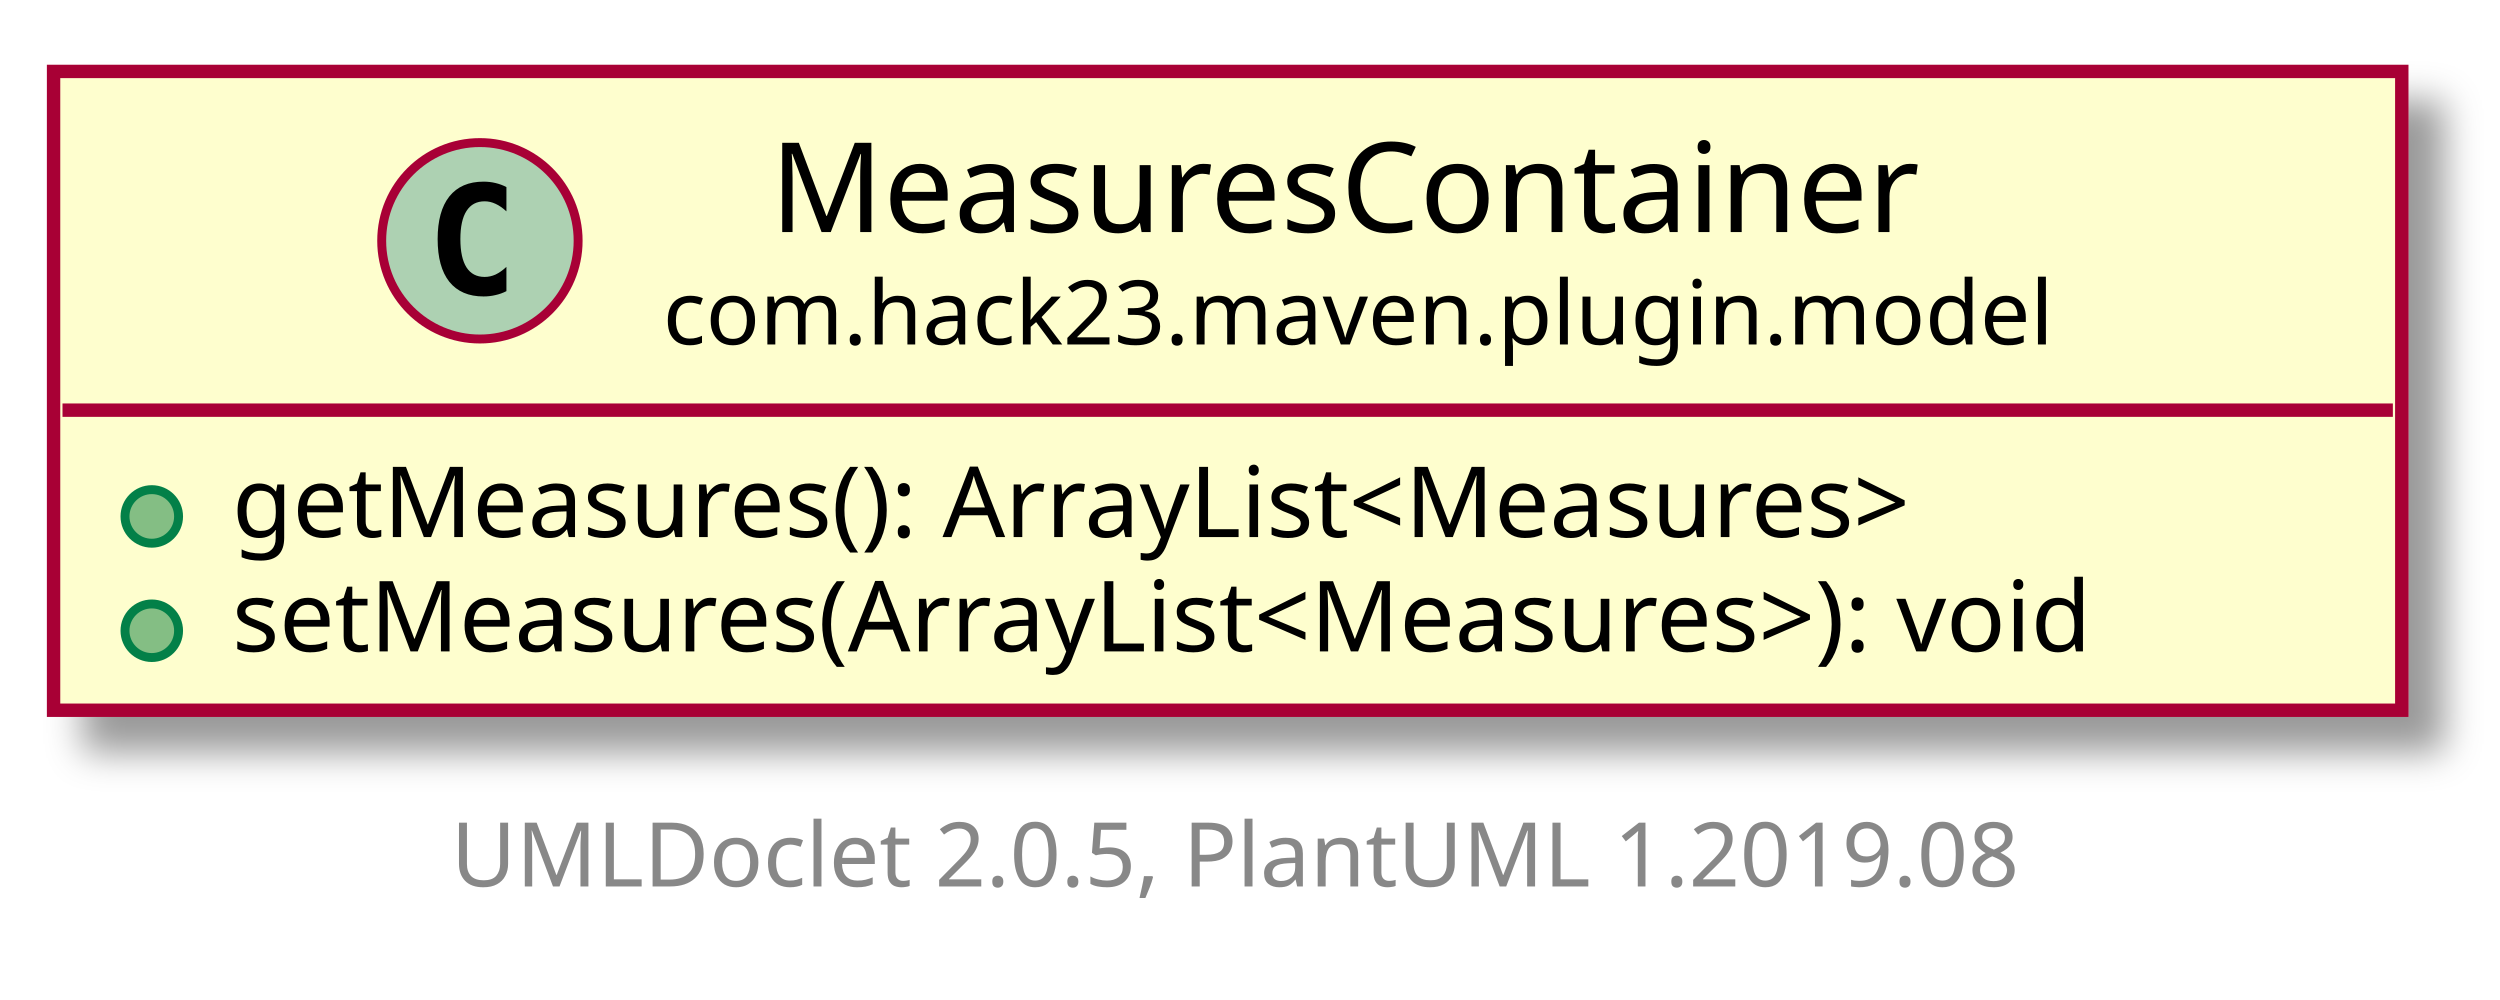
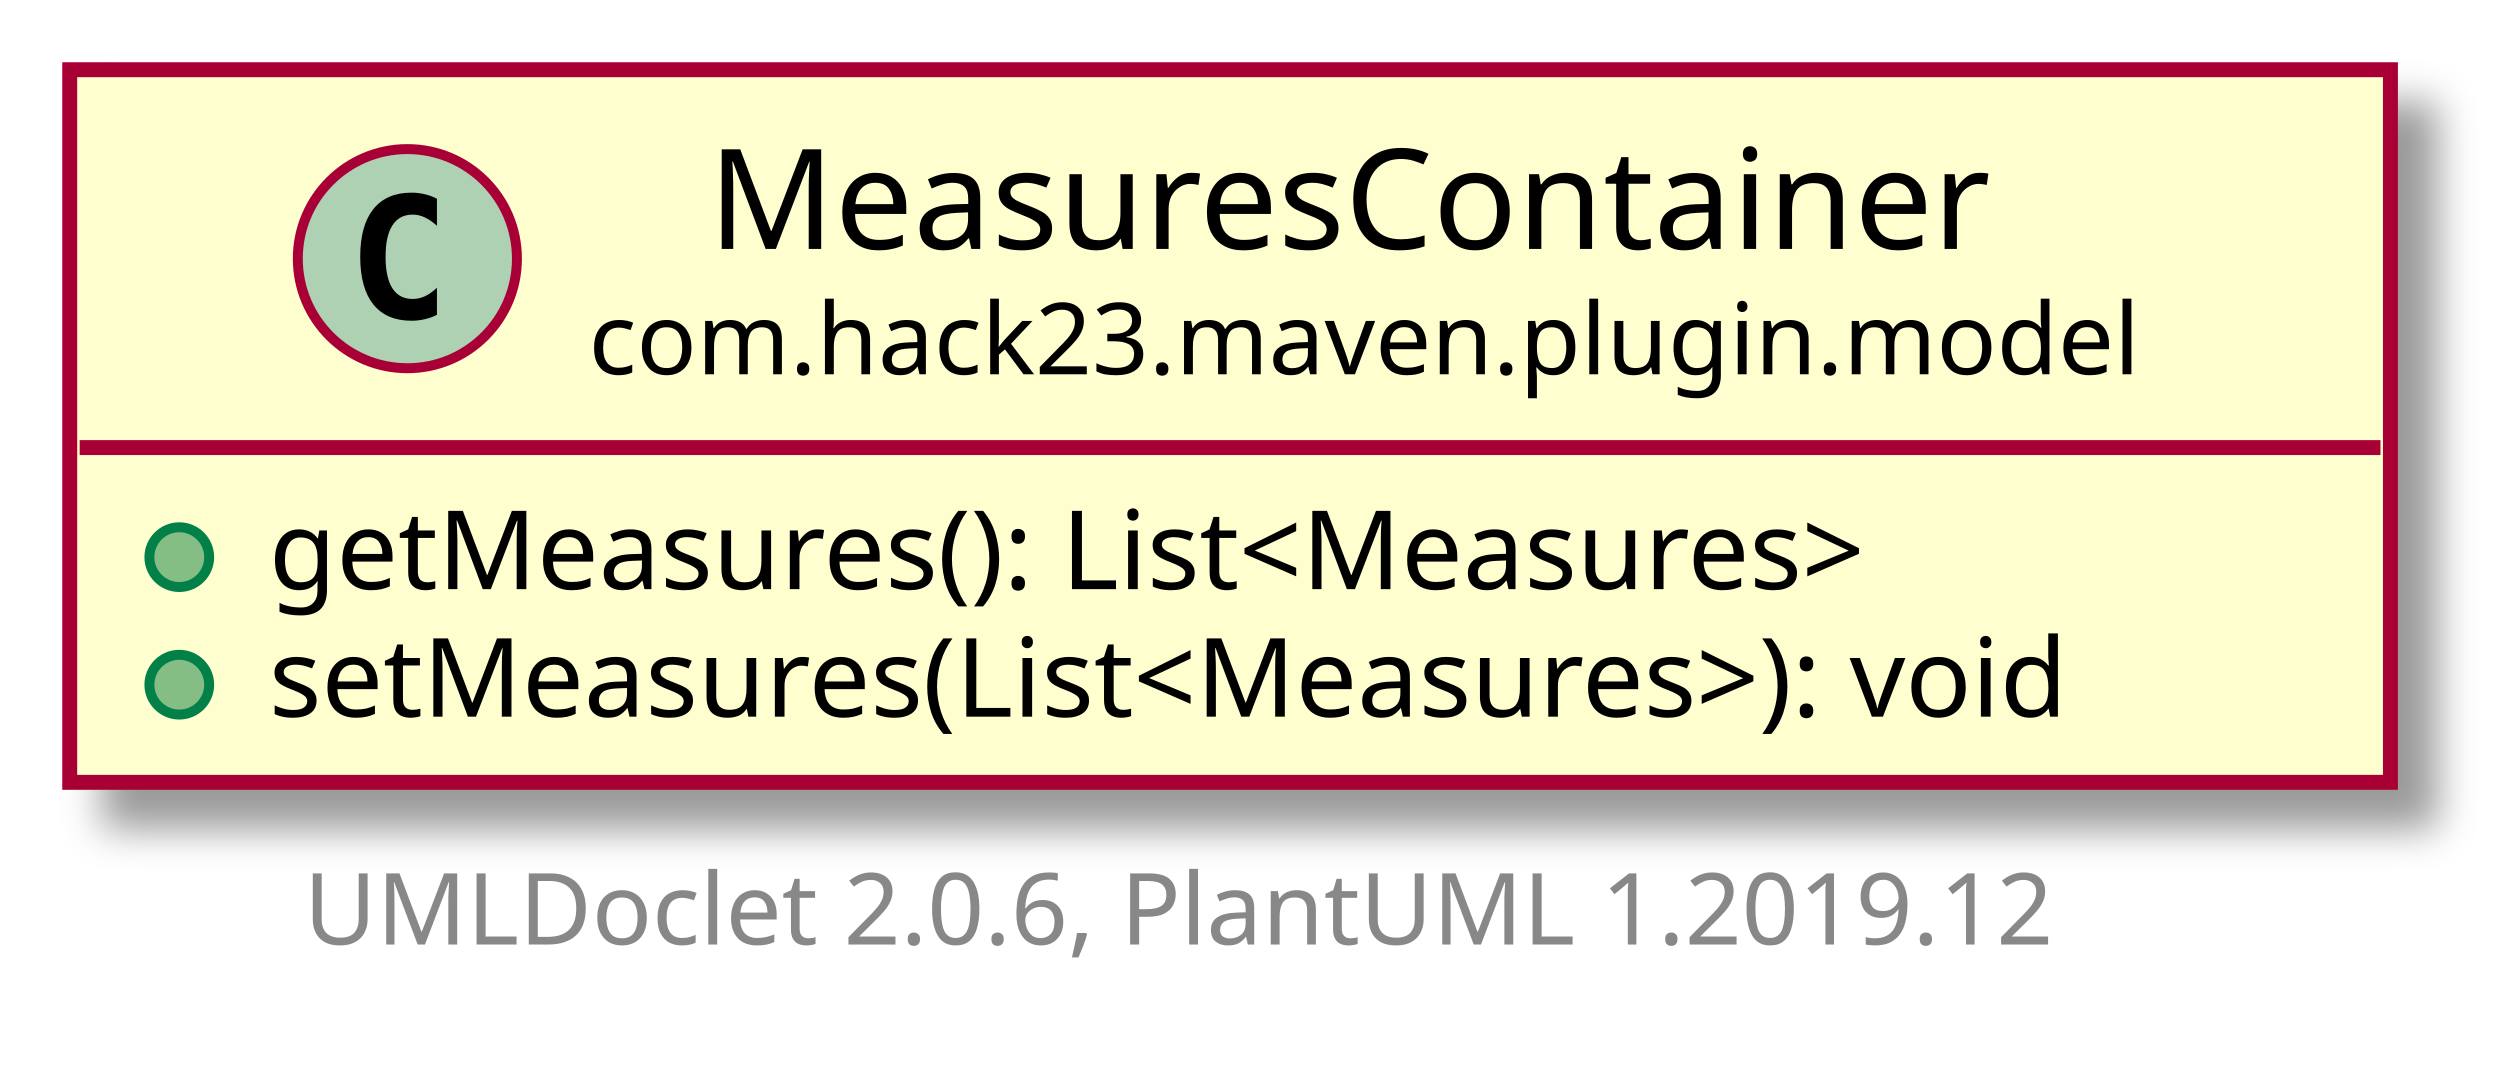
- <svg xmlns="http://www.w3.org/2000/svg" xmlns:xlink="http://www.w3.org/1999/xlink" contentScriptType="application/ecmascript" contentStyleType="text/css" height="112px" preserveAspectRatio="none" style="width:280px;height:112px;" version="1.1" viewBox="0 0 280 112" width="280px" zoomAndPan="magnify">
+ <svg xmlns="http://www.w3.org/2000/svg" xmlns:xlink="http://www.w3.org/1999/xlink" contentScriptType="application/ecmascript" contentStyleType="text/css" height="108px" preserveAspectRatio="none" style="width:251px;height:108px;" version="1.1" viewBox="0 0 251 108" width="251px" zoomAndPan="magnify">
  <defs>
-     <filter height="300%" id="f2g51o2fs8das" width="300%" x="-1" y="-1">
+     <filter height="300%" id="fmcx0l1fptafc" width="300%" x="-1" y="-1">
      <feGaussianBlur result="blurOut" stdDeviation="2.0" />
      <feColorMatrix in="blurOut" result="blurOut2" type="matrix" values="0 0 0 0 0 0 0 0 0 0 0 0 0 0 0 0 0 0 .4 0" />
      <feOffset dx="4.0" dy="4.0" in="blurOut2" result="blurOut3" />
      <feBlend in="SourceGraphic" in2="blurOut3" mode="normal" />
    </filter>
  </defs>
  <g>
-     <a href="MeasuresContainer.html" target="_top" xlink:actuate="onRequest" xlink:show="new" xlink:title="MeasuresContainer.html" xlink:type="simple">
-       <rect fill="#FEFECE" filter="url(#f2g51o2fs8das)" height="71.547" id="com.hack23.maven.plugin.model.MeasuresContainer" style="stroke: #A80036; stroke-width: 1.5;" width="263" x="6" y="8" />
-       <ellipse cx="53.75" cy="26.969" fill="#ADD1B2" rx="11" ry="11" style="stroke: #A80036; stroke-width: 1.0;" />
-       <path d="M56.719,32.609 Q56.141,32.906 55.5,33.047 Q54.859,33.203 54.156,33.203 Q51.656,33.203 50.328,31.562 Q49.016,29.906 49.016,26.781 Q49.016,23.656 50.328,22 Q51.656,20.344 54.156,20.344 Q54.859,20.344 55.5,20.5 Q56.156,20.656 56.719,20.953 L56.719,23.672 Q56.094,23.094 55.5,22.828 Q54.906,22.547 54.281,22.547 Q52.938,22.547 52.25,23.625 Q51.562,24.688 51.562,26.781 Q51.562,28.875 52.25,29.953 Q52.938,31.016 54.281,31.016 Q54.906,31.016 55.5,30.75 Q56.094,30.469 56.719,29.891 L56.719,32.609 Z " />
-       <text fill="#000000" font-family="sans-serif" font-size="14" lengthAdjust="spacingAndGlyphs" textLength="135" x="86.25" y="25.995">MeasuresContainer</text>
-       <text fill="#000000" font-family="sans-serif" font-size="10" lengthAdjust="spacingAndGlyphs" textLength="159" x="74.25" y="38.579">com.hack23.maven.plugin.model</text>
-       <line style="stroke: #A80036; stroke-width: 1.5;" x1="7" x2="268" y1="45.938" y2="45.938" />
-       <ellipse cx="17" cy="57.84" fill="#84BE84" rx="3" ry="3" style="stroke: #038048; stroke-width: 1.0;" />
-       <text fill="#000000" font-family="sans-serif" font-size="11" lengthAdjust="spacingAndGlyphs" textLength="214" x="26" y="60.148">getMeasures(): ArrayList&lt;Measures&gt;</text>
-       <ellipse cx="17" cy="70.644" fill="#84BE84" rx="3" ry="3" style="stroke: #038048; stroke-width: 1.0;" />
-       <text fill="#000000" font-family="sans-serif" font-size="11" lengthAdjust="spacingAndGlyphs" textLength="237" x="26" y="72.953">setMeasures(ArrayList&lt;Measures&gt;): void</text>
+     <a href="MeasuresContainer.html" target="_top" title="MeasuresContainer.html" xlink:actuate="onRequest" xlink:href="MeasuresContainer.html" xlink:show="new" xlink:title="MeasuresContainer.html" xlink:type="simple">
+       <rect fill="#FEFECE" filter="url(#fmcx0l1fptafc)" height="71.547" id="com.hack23.maven.plugin.model.MeasuresContainer" style="stroke: #A80036; stroke-width: 1.5;" width="233" x="7" y="7" />
+       <ellipse cx="40.9" cy="25.969" fill="#ADD1B2" rx="11" ry="11" style="stroke: #A80036; stroke-width: 1.0;" />
+       <path d="M43.869,31.609 Q43.291,31.906 42.65,32.047 Q42.009,32.203 41.306,32.203 Q38.806,32.203 37.478,30.562 Q36.166,28.906 36.166,25.781 Q36.166,22.656 37.478,21 Q38.806,19.344 41.306,19.344 Q42.009,19.344 42.65,19.5 Q43.306,19.656 43.869,19.953 L43.869,22.672 Q43.244,22.094 42.65,21.828 Q42.056,21.547 41.431,21.547 Q40.087,21.547 39.4,22.625 Q38.712,23.688 38.712,25.781 Q38.712,27.875 39.4,28.953 Q40.087,30.016 41.431,30.016 Q42.056,30.016 42.65,29.75 Q43.244,29.469 43.869,28.891 L43.869,31.609 Z " />
+       <text fill="#000000" font-family="sans-serif" font-size="14" lengthAdjust="spacingAndGlyphs" textLength="135" x="71.1" y="24.995">MeasuresContainer</text>
+       <text fill="#000000" font-family="sans-serif" font-size="10" lengthAdjust="spacingAndGlyphs" textLength="159" x="59.1" y="37.579">com.hack23.maven.plugin.model</text>
+       <line style="stroke: #A80036; stroke-width: 1.5;" x1="8" x2="239" y1="44.938" y2="44.938" />
+       <ellipse cx="18" cy="55.938" fill="#84BE84" rx="3" ry="3" style="stroke: #038048; stroke-width: 1.0;" />
+       <text fill="#000000" font-family="sans-serif" font-size="11" lengthAdjust="spacingAndGlyphs" textLength="184" x="27" y="59.148">getMeasures(): List&lt;Measures&gt;</text>
+       <ellipse cx="18" cy="68.742" fill="#84BE84" rx="3" ry="3" style="stroke: #038048; stroke-width: 1.0;" />
+       <text fill="#000000" font-family="sans-serif" font-size="11" lengthAdjust="spacingAndGlyphs" textLength="207" x="27" y="71.953">setMeasures(List&lt;Measures&gt;): void</text>
    </a>
-     <text fill="#888888" font-family="sans-serif" font-size="10" lengthAdjust="spacingAndGlyphs" textLength="186" x="50.5" y="99.282">UMLDoclet 2.0.5, PlantUML 1.2019.08</text>
+     <text fill="#888888" font-family="sans-serif" font-size="10" lengthAdjust="spacingAndGlyphs" textLength="186" x="30.5" y="94.829">UMLDoclet 2.0.6, PlantUML 1.2019.12</text>
  </g>
</svg>
